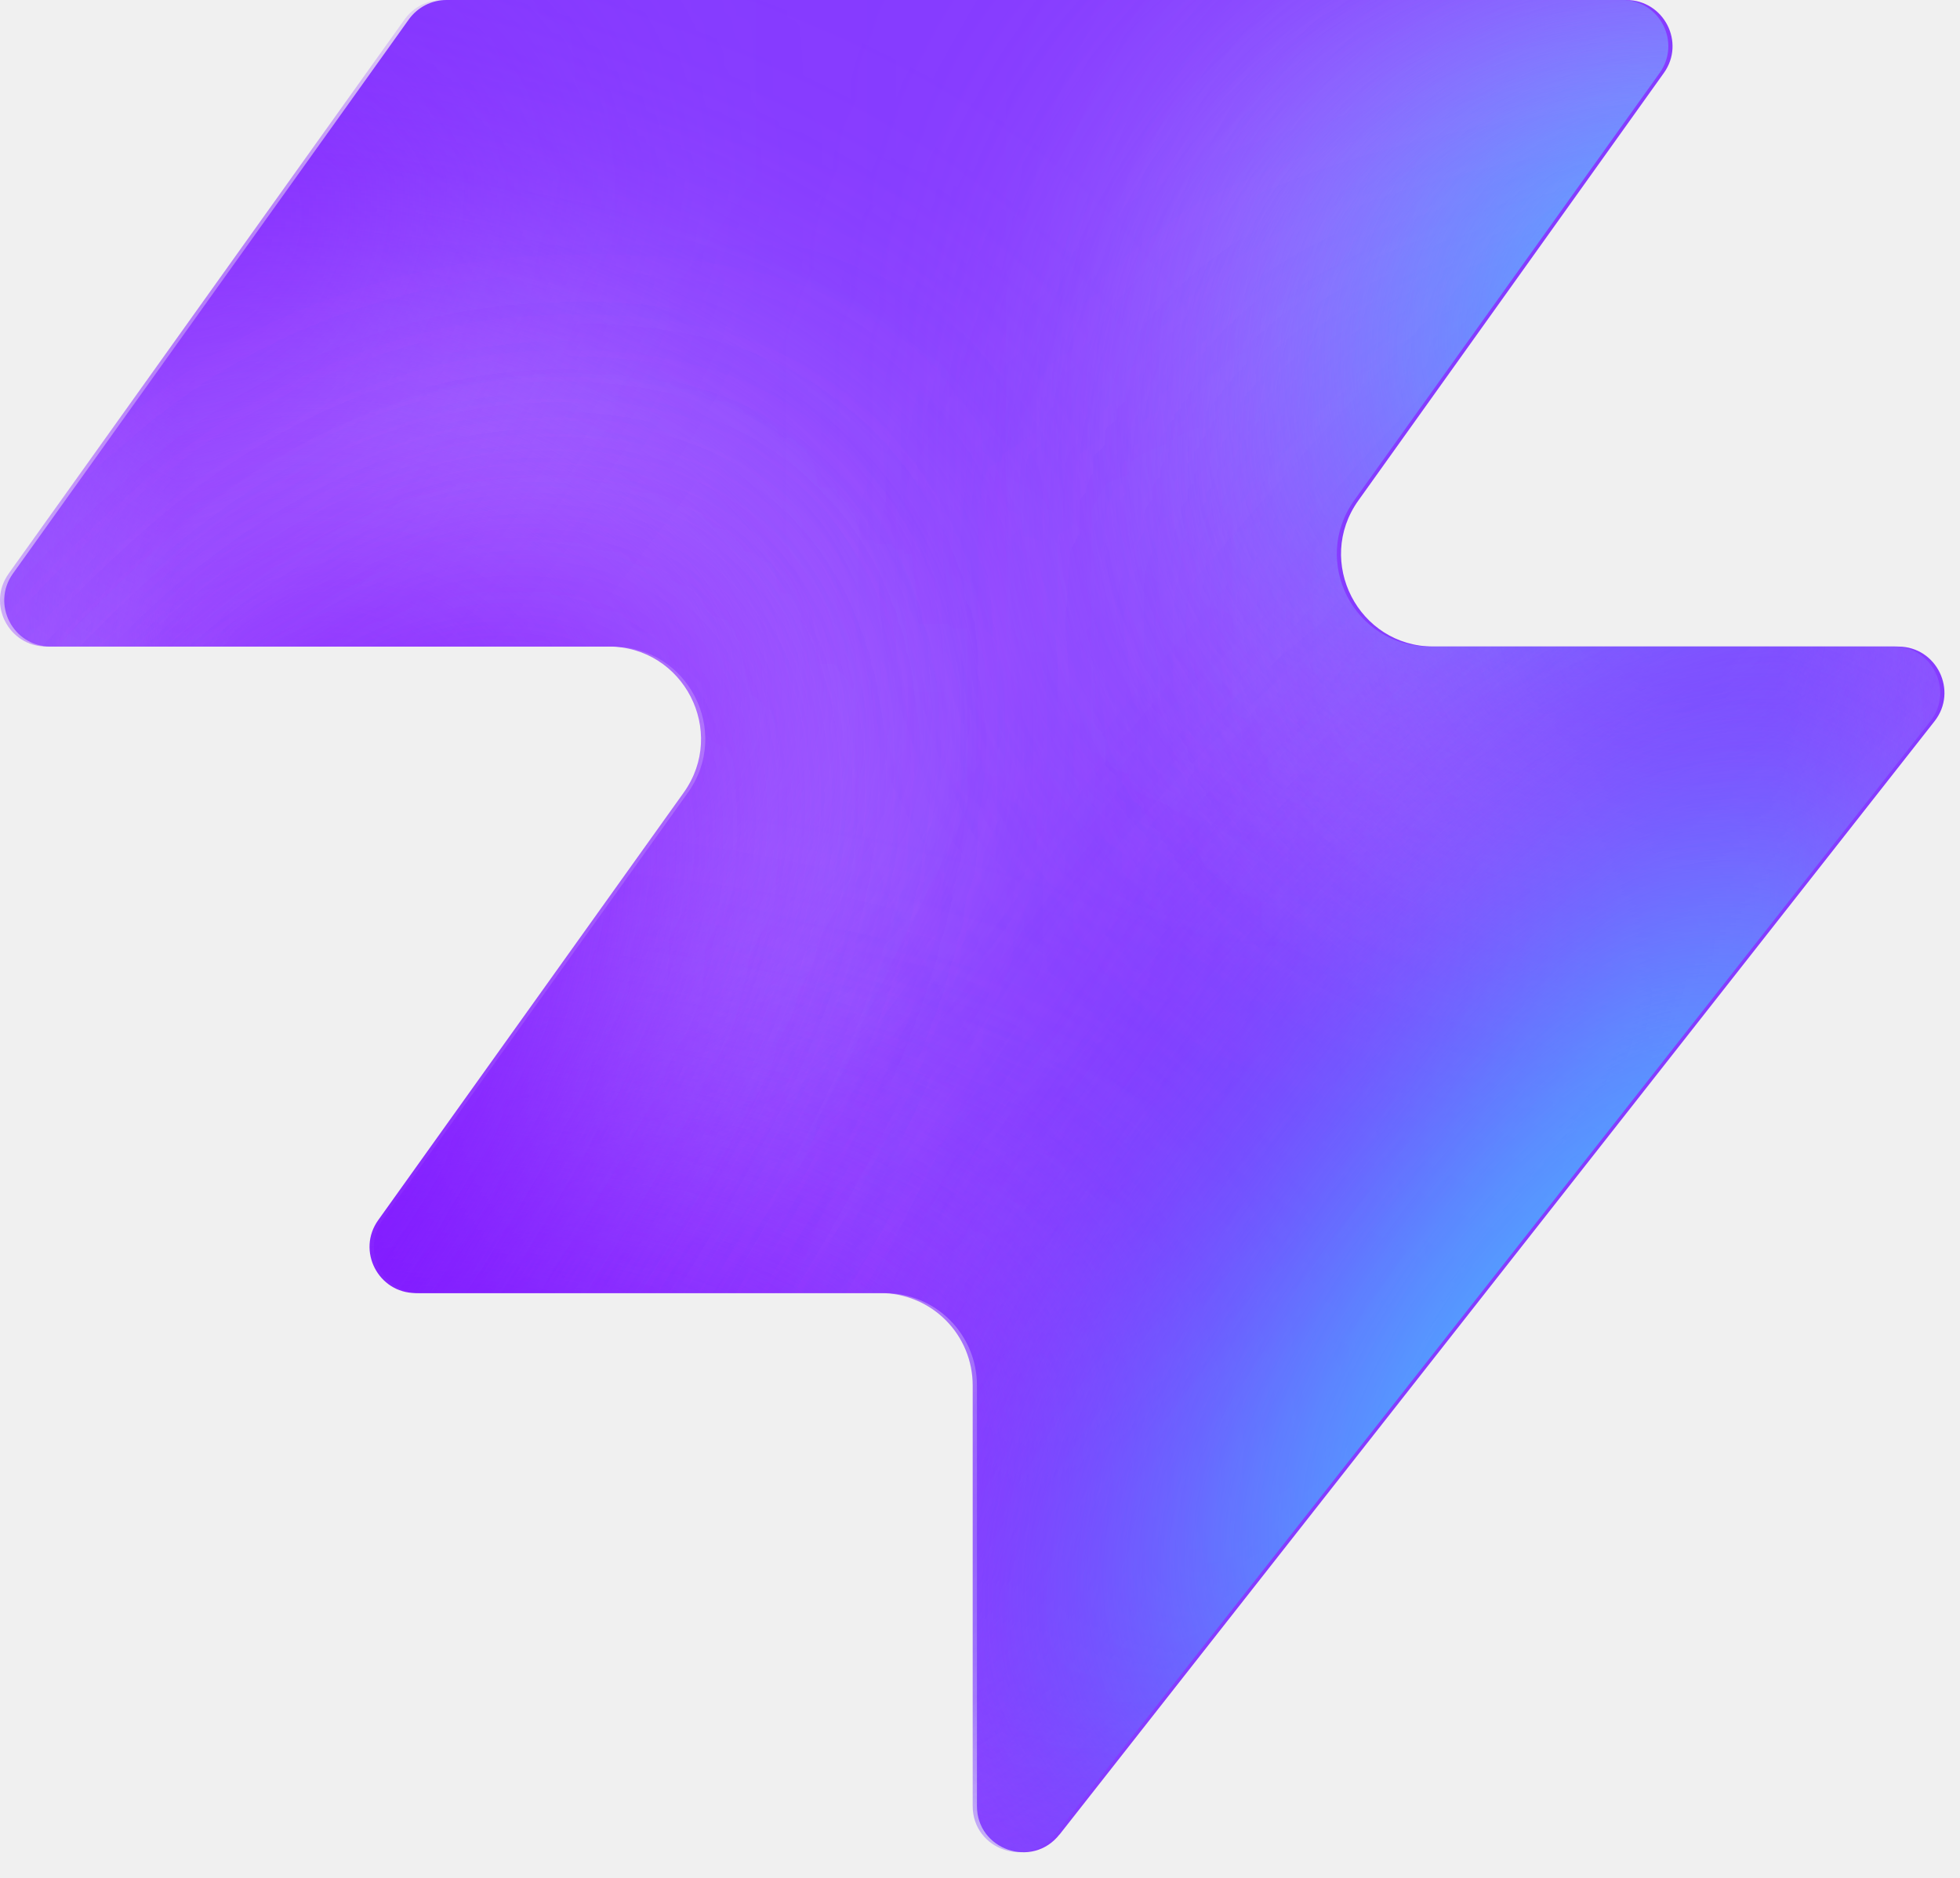
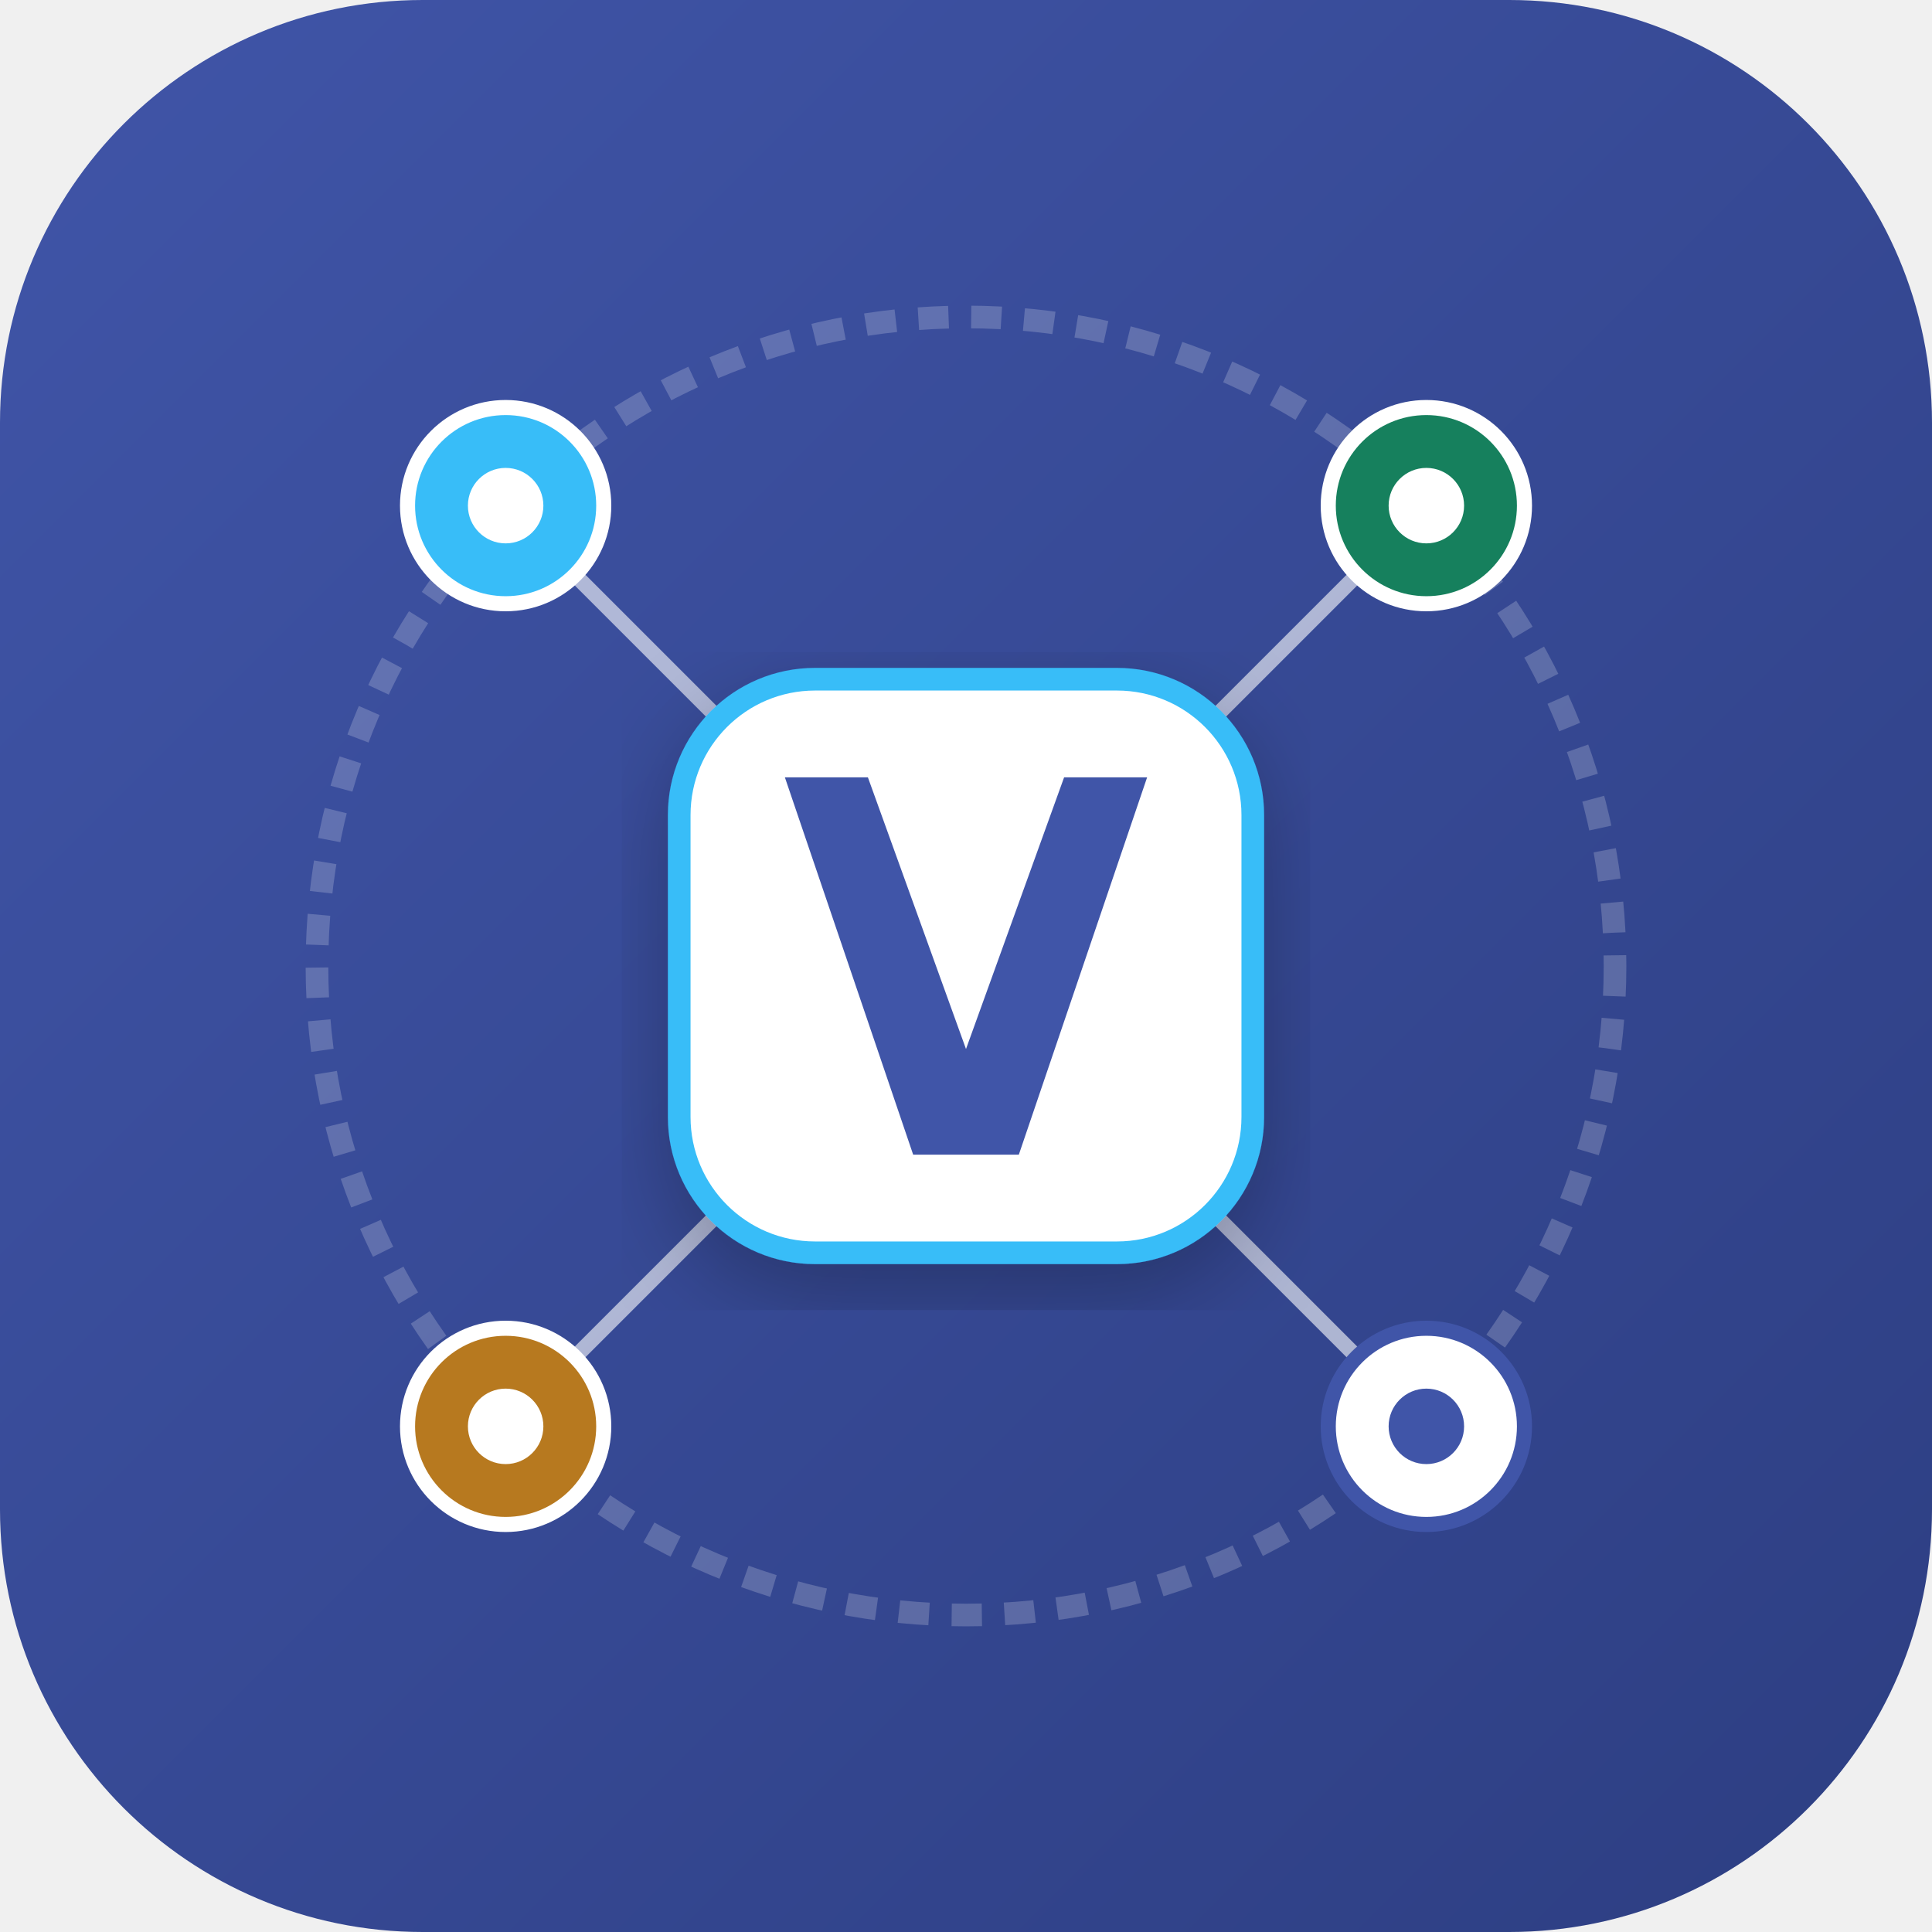
- <svg xmlns="http://www.w3.org/2000/svg" width="48" height="46" fill="none" viewBox="0 0 48 46">
-   <path fill="#863bff" d="M25.946 44.938c-.664.845-2.021.375-2.021-.698V33.937a2.26 2.26 0 0 0-2.262-2.262H10.287c-.92 0-1.456-1.04-.92-1.788l7.48-10.471c1.07-1.497 0-3.578-1.842-3.578H1.237c-.92 0-1.456-1.04-.92-1.788L10.013.474c.214-.297.556-.474.92-.474h28.894c.92 0 1.456 1.04.92 1.788l-7.48 10.471c-1.07 1.498 0 3.579 1.842 3.579h11.377c.943 0 1.473 1.088.89 1.83L25.947 44.94z" style="fill:#863bff;fill:color(display-p3 .525 .23 1);fill-opacity:1" />
-   <mask id="a" width="48" height="46" x="0" y="0" maskUnits="userSpaceOnUse" style="mask-type:alpha">
-     <path fill="#000" d="M25.842 44.938c-.664.844-2.021.375-2.021-.698V33.937a2.26 2.26 0 0 0-2.262-2.262H10.183c-.92 0-1.456-1.04-.92-1.788l7.48-10.471c1.07-1.498 0-3.579-1.842-3.579H1.133c-.92 0-1.456-1.04-.92-1.787L9.91.473c.214-.297.556-.474.92-.474h28.894c.92 0 1.456 1.04.92 1.788l-7.48 10.471c-1.07 1.498 0 3.578 1.842 3.578h11.377c.943 0 1.473 1.088.89 1.832L25.843 44.94z" style="fill:#000;fill-opacity:1" />
-   </mask>
-   <g mask="url(#a)">
-     <g filter="url(#b)">
-       <ellipse cx="5.508" cy="14.704" fill="#ede6ff" rx="5.508" ry="14.704" style="fill:#ede6ff;fill:color(display-p3 .927 .903 1);fill-opacity:1" transform="matrix(.00324 1 1 -.00324 -4.47 31.516)" />
-     </g>
-     <g filter="url(#c)">
-       <ellipse cx="10.399" cy="29.851" fill="#ede6ff" rx="10.399" ry="29.851" style="fill:#ede6ff;fill:color(display-p3 .927 .903 1);fill-opacity:1" transform="matrix(.00324 1 1 -.00324 -39.328 7.883)" />
-     </g>
-     <g filter="url(#d)">
-       <ellipse cx="5.508" cy="30.487" fill="#7e14ff" rx="5.508" ry="30.487" style="fill:#7e14ff;fill:color(display-p3 .492 .077 1);fill-opacity:1" transform="rotate(89.814 -25.913 -14.639)scale(1 -1)" />
-     </g>
-     <g filter="url(#e)">
-       <ellipse cx="5.508" cy="30.599" fill="#7e14ff" rx="5.508" ry="30.599" style="fill:#7e14ff;fill:color(display-p3 .492 .077 1);fill-opacity:1" transform="rotate(89.814 -32.644 -3.334)scale(1 -1)" />
-     </g>
-     <g filter="url(#f)">
-       <ellipse cx="5.508" cy="30.599" fill="#7e14ff" rx="5.508" ry="30.599" style="fill:#7e14ff;fill:color(display-p3 .492 .077 1);fill-opacity:1" transform="matrix(.00324 1 1 -.00324 -34.34 30.47)" />
-     </g>
-     <g filter="url(#g)">
-       <ellipse cx="14.072" cy="22.078" fill="#ede6ff" rx="14.072" ry="22.078" style="fill:#ede6ff;fill:color(display-p3 .927 .903 1);fill-opacity:1" transform="rotate(93.35 24.506 48.493)scale(-1 1)" />
-     </g>
-     <g filter="url(#h)">
-       <ellipse cx="3.47" cy="21.501" fill="#7e14ff" rx="3.47" ry="21.501" style="fill:#7e14ff;fill:color(display-p3 .492 .077 1);fill-opacity:1" transform="rotate(89.009 28.708 47.59)scale(-1 1)" />
-     </g>
-     <g filter="url(#i)">
-       <ellipse cx="3.47" cy="21.501" fill="#7e14ff" rx="3.47" ry="21.501" style="fill:#7e14ff;fill:color(display-p3 .492 .077 1);fill-opacity:1" transform="rotate(89.009 28.708 47.59)scale(-1 1)" />
-     </g>
-     <g filter="url(#j)">
-       <ellipse cx=".387" cy="8.972" fill="#7e14ff" rx="4.407" ry="29.108" style="fill:#7e14ff;fill:color(display-p3 .492 .077 1);fill-opacity:1" transform="rotate(39.51 .387 8.972)" />
-     </g>
-     <g filter="url(#k)">
-       <ellipse cx="47.523" cy="-6.092" fill="#7e14ff" rx="4.407" ry="29.108" style="fill:#7e14ff;fill:color(display-p3 .492 .077 1);fill-opacity:1" transform="rotate(37.892 47.523 -6.092)" />
-     </g>
-     <g filter="url(#l)">
-       <ellipse cx="41.412" cy="6.333" fill="#47bfff" rx="5.971" ry="9.665" style="fill:#47bfff;fill:color(display-p3 .28 .748 1);fill-opacity:1" transform="rotate(37.892 41.412 6.333)" />
-     </g>
-     <g filter="url(#m)">
-       <ellipse cx="-1.879" cy="38.332" fill="#7e14ff" rx="4.407" ry="29.108" style="fill:#7e14ff;fill:color(display-p3 .492 .077 1);fill-opacity:1" transform="rotate(37.892 -1.88 38.332)" />
-     </g>
-     <g filter="url(#n)">
-       <ellipse cx="-1.879" cy="38.332" fill="#7e14ff" rx="4.407" ry="29.108" style="fill:#7e14ff;fill:color(display-p3 .492 .077 1);fill-opacity:1" transform="rotate(37.892 -1.88 38.332)" />
-     </g>
-     <g filter="url(#o)">
-       <ellipse cx="35.651" cy="29.907" fill="#7e14ff" rx="4.407" ry="29.108" style="fill:#7e14ff;fill:color(display-p3 .492 .077 1);fill-opacity:1" transform="rotate(37.892 35.651 29.907)" />
-     </g>
-     <g filter="url(#p)">
-       <ellipse cx="38.418" cy="32.4" fill="#47bfff" rx="5.971" ry="15.297" style="fill:#47bfff;fill:color(display-p3 .28 .748 1);fill-opacity:1" transform="rotate(37.892 38.418 32.4)" />
-     </g>
-   </g>
+ <svg xmlns="http://www.w3.org/2000/svg" viewBox="0 0 512 512" width="100%" height="100%">
  <defs>
-     <filter id="b" width="60.045" height="41.654" x="-19.77" y="16.149" color-interpolation-filters="sRGB" filterUnits="userSpaceOnUse">
-       <feFlood flood-opacity="0" result="BackgroundImageFix" />
-       <feBlend in="SourceGraphic" in2="BackgroundImageFix" result="shape" />
-       <feGaussianBlur result="effect1_foregroundBlur_2002_17158" stdDeviation="7.659" />
-     </filter>
-     <filter id="c" width="90.34" height="51.437" x="-54.613" y="-7.533" color-interpolation-filters="sRGB" filterUnits="userSpaceOnUse">
-       <feFlood flood-opacity="0" result="BackgroundImageFix" />
-       <feBlend in="SourceGraphic" in2="BackgroundImageFix" result="shape" />
-       <feGaussianBlur result="effect1_foregroundBlur_2002_17158" stdDeviation="7.659" />
-     </filter>
-     <filter id="d" width="79.355" height="29.4" x="-49.64" y="2.03" color-interpolation-filters="sRGB" filterUnits="userSpaceOnUse">
-       <feFlood flood-opacity="0" result="BackgroundImageFix" />
-       <feBlend in="SourceGraphic" in2="BackgroundImageFix" result="shape" />
-       <feGaussianBlur result="effect1_foregroundBlur_2002_17158" stdDeviation="4.596" />
-     </filter>
-     <filter id="e" width="79.579" height="29.4" x="-45.045" y="20.029" color-interpolation-filters="sRGB" filterUnits="userSpaceOnUse">
-       <feFlood flood-opacity="0" result="BackgroundImageFix" />
-       <feBlend in="SourceGraphic" in2="BackgroundImageFix" result="shape" />
-       <feGaussianBlur result="effect1_foregroundBlur_2002_17158" stdDeviation="4.596" />
-     </filter>
-     <filter id="f" width="79.579" height="29.4" x="-43.513" y="21.178" color-interpolation-filters="sRGB" filterUnits="userSpaceOnUse">
-       <feFlood flood-opacity="0" result="BackgroundImageFix" />
-       <feBlend in="SourceGraphic" in2="BackgroundImageFix" result="shape" />
-       <feGaussianBlur result="effect1_foregroundBlur_2002_17158" stdDeviation="4.596" />
-     </filter>
-     <filter id="g" width="74.749" height="58.852" x="15.756" y="-17.901" color-interpolation-filters="sRGB" filterUnits="userSpaceOnUse">
-       <feFlood flood-opacity="0" result="BackgroundImageFix" />
-       <feBlend in="SourceGraphic" in2="BackgroundImageFix" result="shape" />
-       <feGaussianBlur result="effect1_foregroundBlur_2002_17158" stdDeviation="7.659" />
-     </filter>
-     <filter id="h" width="61.377" height="25.362" x="23.548" y="2.284" color-interpolation-filters="sRGB" filterUnits="userSpaceOnUse">
-       <feFlood flood-opacity="0" result="BackgroundImageFix" />
-       <feBlend in="SourceGraphic" in2="BackgroundImageFix" result="shape" />
-       <feGaussianBlur result="effect1_foregroundBlur_2002_17158" stdDeviation="4.596" />
-     </filter>
-     <filter id="i" width="61.377" height="25.362" x="23.548" y="2.284" color-interpolation-filters="sRGB" filterUnits="userSpaceOnUse">
-       <feFlood flood-opacity="0" result="BackgroundImageFix" />
-       <feBlend in="SourceGraphic" in2="BackgroundImageFix" result="shape" />
-       <feGaussianBlur result="effect1_foregroundBlur_2002_17158" stdDeviation="4.596" />
-     </filter>
-     <filter id="j" width="56.045" height="63.649" x="-27.636" y="-22.853" color-interpolation-filters="sRGB" filterUnits="userSpaceOnUse">
-       <feFlood flood-opacity="0" result="BackgroundImageFix" />
-       <feBlend in="SourceGraphic" in2="BackgroundImageFix" result="shape" />
-       <feGaussianBlur result="effect1_foregroundBlur_2002_17158" stdDeviation="4.596" />
-     </filter>
-     <filter id="k" width="54.814" height="64.646" x="20.116" y="-38.415" color-interpolation-filters="sRGB" filterUnits="userSpaceOnUse">
-       <feFlood flood-opacity="0" result="BackgroundImageFix" />
-       <feBlend in="SourceGraphic" in2="BackgroundImageFix" result="shape" />
-       <feGaussianBlur result="effect1_foregroundBlur_2002_17158" stdDeviation="4.596" />
-     </filter>
-     <filter id="l" width="33.541" height="35.313" x="24.641" y="-11.323" color-interpolation-filters="sRGB" filterUnits="userSpaceOnUse">
-       <feFlood flood-opacity="0" result="BackgroundImageFix" />
-       <feBlend in="SourceGraphic" in2="BackgroundImageFix" result="shape" />
-       <feGaussianBlur result="effect1_foregroundBlur_2002_17158" stdDeviation="4.596" />
-     </filter>
-     <filter id="m" width="54.814" height="64.646" x="-29.286" y="6.009" color-interpolation-filters="sRGB" filterUnits="userSpaceOnUse">
-       <feFlood flood-opacity="0" result="BackgroundImageFix" />
-       <feBlend in="SourceGraphic" in2="BackgroundImageFix" result="shape" />
-       <feGaussianBlur result="effect1_foregroundBlur_2002_17158" stdDeviation="4.596" />
-     </filter>
-     <filter id="n" width="54.814" height="64.646" x="-29.286" y="6.009" color-interpolation-filters="sRGB" filterUnits="userSpaceOnUse">
-       <feFlood flood-opacity="0" result="BackgroundImageFix" />
-       <feBlend in="SourceGraphic" in2="BackgroundImageFix" result="shape" />
-       <feGaussianBlur result="effect1_foregroundBlur_2002_17158" stdDeviation="4.596" />
-     </filter>
-     <filter id="o" width="54.814" height="64.646" x="8.244" y="-2.416" color-interpolation-filters="sRGB" filterUnits="userSpaceOnUse">
-       <feFlood flood-opacity="0" result="BackgroundImageFix" />
-       <feBlend in="SourceGraphic" in2="BackgroundImageFix" result="shape" />
-       <feGaussianBlur result="effect1_foregroundBlur_2002_17158" stdDeviation="4.596" />
-     </filter>
-     <filter id="p" width="39.409" height="43.623" x="18.713" y="10.588" color-interpolation-filters="sRGB" filterUnits="userSpaceOnUse">
-       <feFlood flood-opacity="0" result="BackgroundImageFix" />
-       <feBlend in="SourceGraphic" in2="BackgroundImageFix" result="shape" />
-       <feGaussianBlur result="effect1_foregroundBlur_2002_17158" stdDeviation="4.596" />
+     <linearGradient id="bgGrad" x1="0%" y1="0%" x2="100%" y2="100%">
+       <stop offset="0%" stop-color="#4055A8" />
+       <stop offset="100%" stop-color="#2D3E82" />
+     </linearGradient>
+     <filter id="softShadow" x="-10%" y="-10%" width="120%" height="120%">
+       <feDropShadow dx="0" dy="8" stdDeviation="12" flood-color="#000" flood-opacity="0.25" />
    </filter>
  </defs>
+   <rect width="512" height="512" rx="112" fill="url(#bgGrad)" />
+   <circle cx="256" cy="256" r="172" fill="none" stroke="#FFFFFF" stroke-width="6" stroke-opacity="0.2" stroke-dasharray="8 6" />
+   <line x1="256" y1="256" x2="378" y2="134" stroke="#FFFFFF" stroke-width="4" stroke-opacity="0.6" />
+   <line x1="256" y1="256" x2="134" y2="134" stroke="#FFFFFF" stroke-width="4" stroke-opacity="0.6" />
+   <line x1="256" y1="256" x2="134" y2="378" stroke="#FFFFFF" stroke-width="4" stroke-opacity="0.6" />
+   <line x1="256" y1="256" x2="378" y2="378" stroke="#FFFFFF" stroke-width="4" stroke-opacity="0.6" />
+   <rect x="180" y="180" width="152" height="152" rx="36" fill="#FFFFFF" stroke="#38BDF8" stroke-width="6" filter="url(#softShadow)" />
+   <polygon points="208,206 230,206 256,278 282,206 304,206 270,306 242,306" fill="#4055A8" />
+   <circle cx="378" cy="134" r="26" fill="#16805D" stroke="#FFFFFF" stroke-width="4" />
+   <circle cx="378" cy="134" r="10" fill="#FFFFFF" />
+   <circle cx="134" cy="134" r="26" fill="#38BDF8" stroke="#FFFFFF" stroke-width="4" />
+   <circle cx="134" cy="134" r="10" fill="#FFFFFF" />
+   <circle cx="134" cy="378" r="26" fill="#B7791F" stroke="#FFFFFF" stroke-width="4" />
+   <circle cx="134" cy="378" r="10" fill="#FFFFFF" />
+   <circle cx="378" cy="378" r="26" fill="#FFFFFF" stroke="#4055A8" stroke-width="4" />
+   <circle cx="378" cy="378" r="10" fill="#4055A8" />
</svg>
